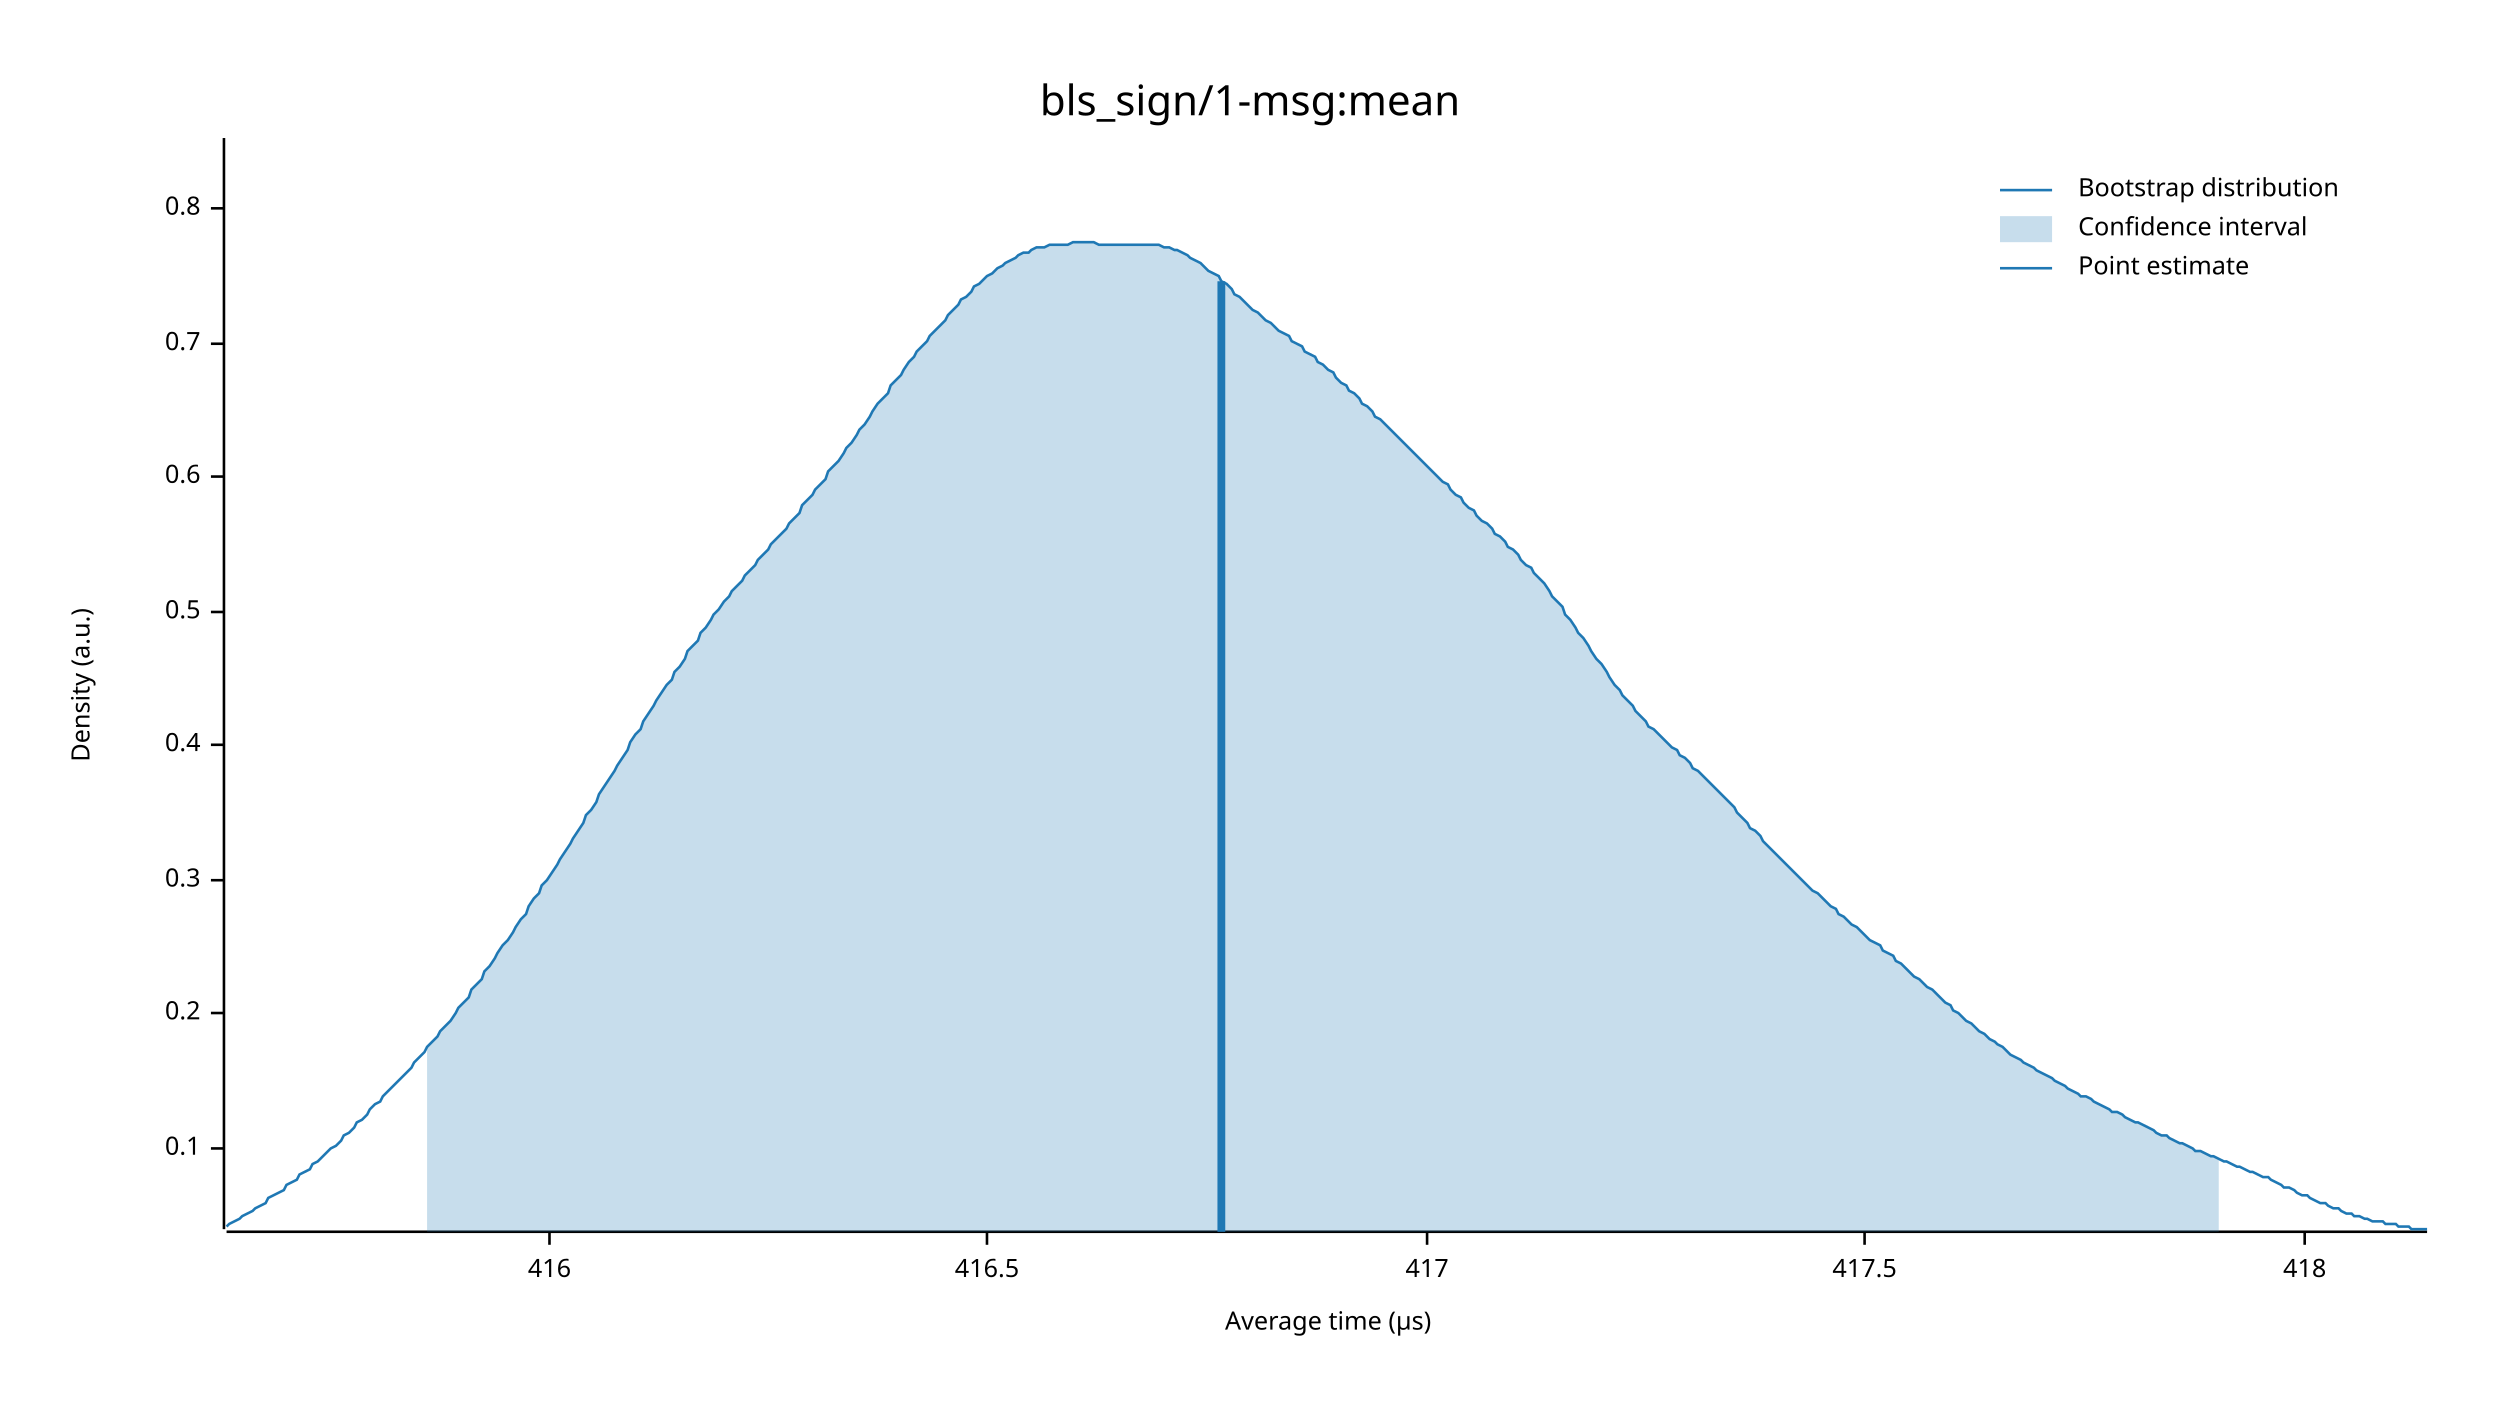
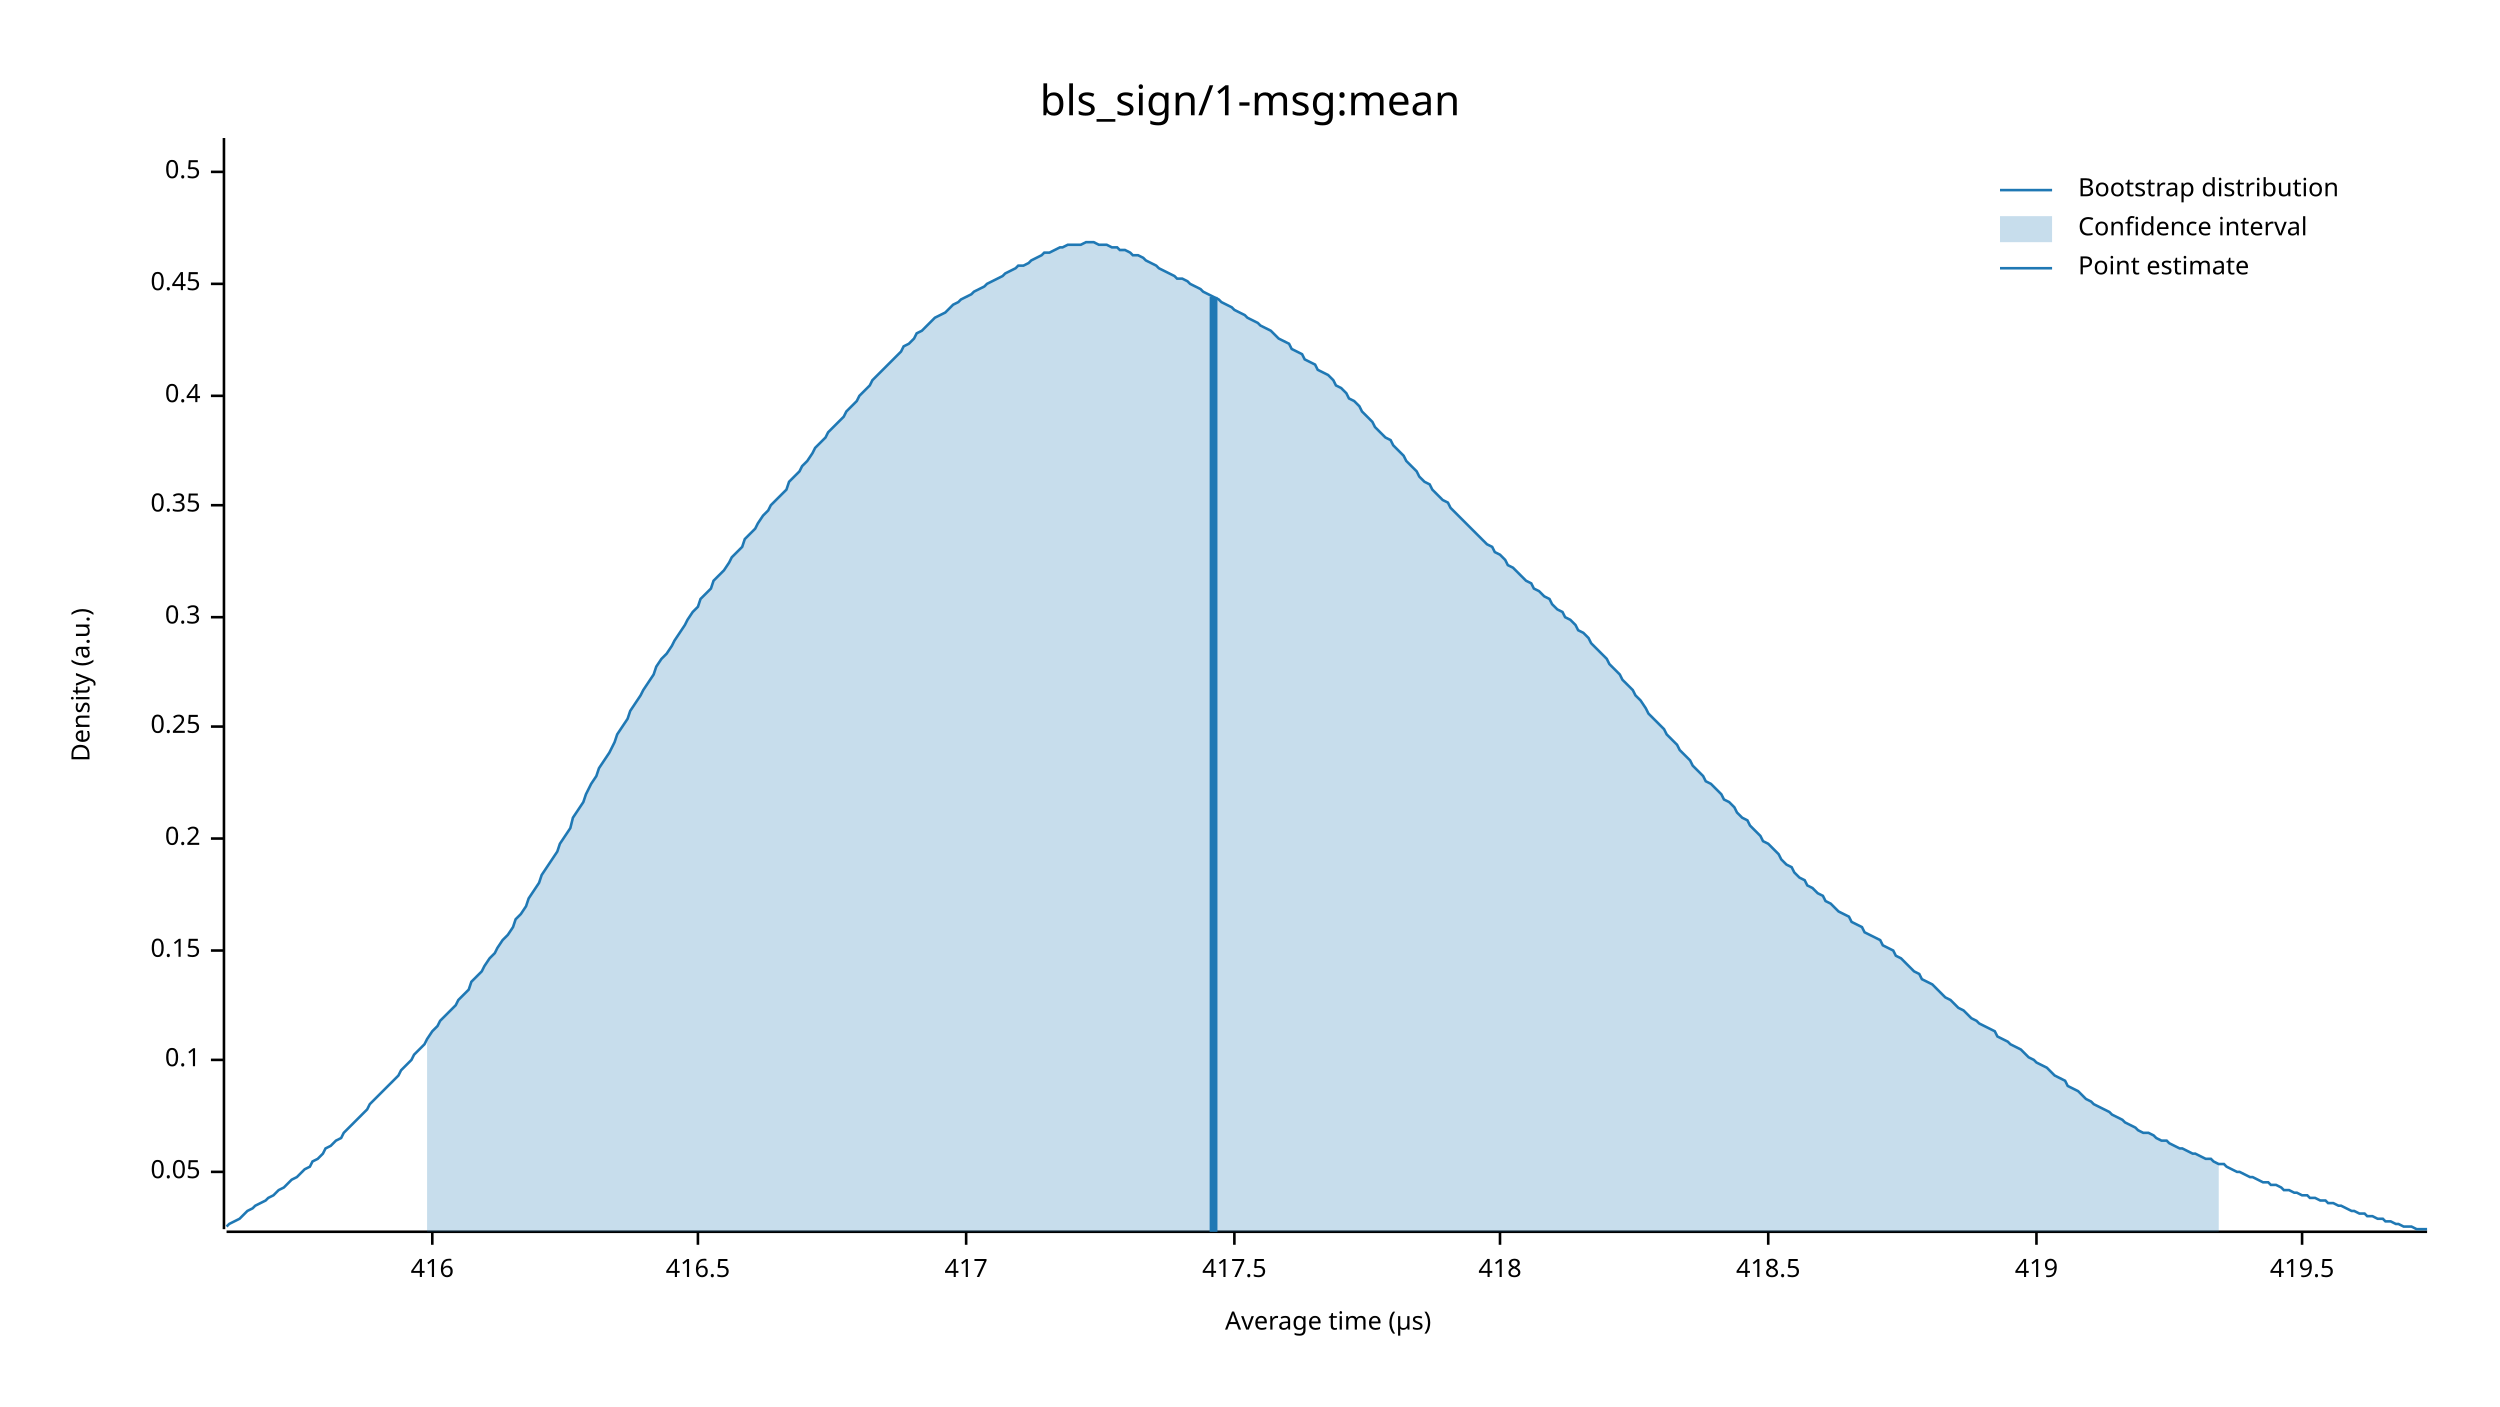
<svg xmlns="http://www.w3.org/2000/svg" width="960" height="540" viewBox="0 0 960 540">
  <text x="480" y="32" dy="0.76em" text-anchor="middle" font-family="sans-serif" font-size="16.129" opacity="1" fill="#000000">
bls_sign/1-msg:mean
</text>
  <text x="27" y="263" dy="0.76em" text-anchor="middle" font-family="sans-serif" font-size="9.677" opacity="1" fill="#000000" transform="rotate(270, 27, 263)">
Density (a.u.)
</text>
  <text x="510" y="513" dy="-0.5ex" text-anchor="middle" font-family="sans-serif" font-size="9.677" opacity="1" fill="#000000">
Average time (µs)
</text>
  <polyline fill="none" opacity="1" stroke="#000000" stroke-width="1" points="86,53 86,472 " />
-   <text x="77" y="441" dy="0.5ex" text-anchor="end" font-family="sans-serif" font-size="9.677" opacity="1" fill="#000000">
+   <text x="77" y="450" dy="0.5ex" text-anchor="end" font-family="sans-serif" font-size="9.677" opacity="1" fill="#000000">
+ 0.05
+ </text>
+   <polyline fill="none" opacity="1" stroke="#000000" stroke-width="1" points="81,450 86,450 " />
+   <text x="77" y="407" dy="0.5ex" text-anchor="end" font-family="sans-serif" font-size="9.677" opacity="1" fill="#000000">
0.1
</text>
-   <polyline fill="none" opacity="1" stroke="#000000" stroke-width="1" points="81,441 86,441 " />
-   <text x="77" y="389" dy="0.5ex" text-anchor="end" font-family="sans-serif" font-size="9.677" opacity="1" fill="#000000">
+   <polyline fill="none" opacity="1" stroke="#000000" stroke-width="1" points="81,407 86,407 " />
+   <text x="77" y="365" dy="0.5ex" text-anchor="end" font-family="sans-serif" font-size="9.677" opacity="1" fill="#000000">
+ 0.15
+ </text>
+   <polyline fill="none" opacity="1" stroke="#000000" stroke-width="1" points="81,365 86,365 " />
+   <text x="77" y="322" dy="0.5ex" text-anchor="end" font-family="sans-serif" font-size="9.677" opacity="1" fill="#000000">
0.2
</text>
-   <polyline fill="none" opacity="1" stroke="#000000" stroke-width="1" points="81,389 86,389 " />
-   <text x="77" y="338" dy="0.5ex" text-anchor="end" font-family="sans-serif" font-size="9.677" opacity="1" fill="#000000">
+   <polyline fill="none" opacity="1" stroke="#000000" stroke-width="1" points="81,322 86,322 " />
+   <text x="77" y="279" dy="0.5ex" text-anchor="end" font-family="sans-serif" font-size="9.677" opacity="1" fill="#000000">
+ 0.25
+ </text>
+   <polyline fill="none" opacity="1" stroke="#000000" stroke-width="1" points="81,279 86,279 " />
+   <text x="77" y="237" dy="0.5ex" text-anchor="end" font-family="sans-serif" font-size="9.677" opacity="1" fill="#000000">
0.3
</text>
-   <polyline fill="none" opacity="1" stroke="#000000" stroke-width="1" points="81,338 86,338 " />
-   <text x="77" y="286" dy="0.5ex" text-anchor="end" font-family="sans-serif" font-size="9.677" opacity="1" fill="#000000">
+   <polyline fill="none" opacity="1" stroke="#000000" stroke-width="1" points="81,237 86,237 " />
+   <text x="77" y="194" dy="0.5ex" text-anchor="end" font-family="sans-serif" font-size="9.677" opacity="1" fill="#000000">
+ 0.35
+ </text>
+   <polyline fill="none" opacity="1" stroke="#000000" stroke-width="1" points="81,194 86,194 " />
+   <text x="77" y="152" dy="0.5ex" text-anchor="end" font-family="sans-serif" font-size="9.677" opacity="1" fill="#000000">
0.4
</text>
-   <polyline fill="none" opacity="1" stroke="#000000" stroke-width="1" points="81,286 86,286 " />
-   <text x="77" y="235" dy="0.5ex" text-anchor="end" font-family="sans-serif" font-size="9.677" opacity="1" fill="#000000">
+   <polyline fill="none" opacity="1" stroke="#000000" stroke-width="1" points="81,152 86,152 " />
+   <text x="77" y="109" dy="0.5ex" text-anchor="end" font-family="sans-serif" font-size="9.677" opacity="1" fill="#000000">
+ 0.45
+ </text>
+   <polyline fill="none" opacity="1" stroke="#000000" stroke-width="1" points="81,109 86,109 " />
+   <text x="77" y="66" dy="0.5ex" text-anchor="end" font-family="sans-serif" font-size="9.677" opacity="1" fill="#000000">
0.5
</text>
-   <polyline fill="none" opacity="1" stroke="#000000" stroke-width="1" points="81,235 86,235 " />
-   <text x="77" y="183" dy="0.5ex" text-anchor="end" font-family="sans-serif" font-size="9.677" opacity="1" fill="#000000">
- 0.6
- </text>
-   <polyline fill="none" opacity="1" stroke="#000000" stroke-width="1" points="81,183 86,183 " />
-   <text x="77" y="132" dy="0.5ex" text-anchor="end" font-family="sans-serif" font-size="9.677" opacity="1" fill="#000000">
- 0.7
- </text>
-   <polyline fill="none" opacity="1" stroke="#000000" stroke-width="1" points="81,132 86,132 " />
-   <text x="77" y="80" dy="0.5ex" text-anchor="end" font-family="sans-serif" font-size="9.677" opacity="1" fill="#000000">
- 0.8
- </text>
-   <polyline fill="none" opacity="1" stroke="#000000" stroke-width="1" points="81,80 86,80 " />
+   <polyline fill="none" opacity="1" stroke="#000000" stroke-width="1" points="81,66 86,66 " />
  <polyline fill="none" opacity="1" stroke="#000000" stroke-width="1" points="87,473 932,473 " />
-   <text x="211" y="483" dy="0.76em" text-anchor="middle" font-family="sans-serif" font-size="9.677" opacity="1" fill="#000000">
+   <text x="166" y="483" dy="0.76em" text-anchor="middle" font-family="sans-serif" font-size="9.677" opacity="1" fill="#000000">
416
</text>
-   <polyline fill="none" opacity="1" stroke="#000000" stroke-width="1" points="211,473 211,478 " />
-   <text x="379" y="483" dy="0.76em" text-anchor="middle" font-family="sans-serif" font-size="9.677" opacity="1" fill="#000000">
+   <polyline fill="none" opacity="1" stroke="#000000" stroke-width="1" points="166,473 166,478 " />
+   <text x="268" y="483" dy="0.76em" text-anchor="middle" font-family="sans-serif" font-size="9.677" opacity="1" fill="#000000">
416.5
</text>
-   <polyline fill="none" opacity="1" stroke="#000000" stroke-width="1" points="379,473 379,478 " />
-   <text x="548" y="483" dy="0.76em" text-anchor="middle" font-family="sans-serif" font-size="9.677" opacity="1" fill="#000000">
+   <polyline fill="none" opacity="1" stroke="#000000" stroke-width="1" points="268,473 268,478 " />
+   <text x="371" y="483" dy="0.76em" text-anchor="middle" font-family="sans-serif" font-size="9.677" opacity="1" fill="#000000">
417
</text>
-   <polyline fill="none" opacity="1" stroke="#000000" stroke-width="1" points="548,473 548,478 " />
-   <text x="716" y="483" dy="0.76em" text-anchor="middle" font-family="sans-serif" font-size="9.677" opacity="1" fill="#000000">
+   <polyline fill="none" opacity="1" stroke="#000000" stroke-width="1" points="371,473 371,478 " />
+   <text x="474" y="483" dy="0.76em" text-anchor="middle" font-family="sans-serif" font-size="9.677" opacity="1" fill="#000000">
417.5
</text>
-   <polyline fill="none" opacity="1" stroke="#000000" stroke-width="1" points="716,473 716,478 " />
-   <text x="885" y="483" dy="0.76em" text-anchor="middle" font-family="sans-serif" font-size="9.677" opacity="1" fill="#000000">
+   <polyline fill="none" opacity="1" stroke="#000000" stroke-width="1" points="474,473 474,478 " />
+   <text x="576" y="483" dy="0.76em" text-anchor="middle" font-family="sans-serif" font-size="9.677" opacity="1" fill="#000000">
418
</text>
-   <polyline fill="none" opacity="1" stroke="#000000" stroke-width="1" points="885,473 885,478 " />
-   <polyline fill="none" opacity="1" stroke="#1F78B4" stroke-width="1" points="87,471 88,470 90,469 92,468 93,467 95,466 97,465 98,464 100,463 102,462 103,460 105,459 107,458 109,457 110,455 112,454 114,453 115,451 117,450 119,449 120,447 122,446 124,444 125,443 127,441 129,440 131,438 132,436 134,435 136,433 137,431 139,430 141,428 142,426 144,424 146,423 147,421 149,419 151,417 153,415 154,414 156,412 158,410 159,408 161,406 163,404 164,402 166,400 168,398 169,396 171,394 173,392 175,389 176,387 178,385 180,383 181,380 183,378 185,376 186,373 188,371 190,368 191,366 193,363 195,361 197,358 198,356 200,353 202,351 203,348 205,345 207,343 208,340 210,338 212,335 214,332 215,330 217,327 219,324 220,322 222,319 224,316 225,313 227,311 229,308 230,305 232,302 234,299 236,296 237,294 239,291 241,288 242,285 244,282 246,280 247,277 249,274 251,271 252,269 254,266 256,263 258,261 259,258 261,256 263,253 264,250 266,248 268,246 269,243 271,241 273,238 274,236 276,234 278,231 280,229 281,227 283,225 285,223 286,221 288,219 290,217 291,215 293,213 295,211 296,209 298,207 300,205 302,203 303,201 305,199 307,197 308,194 310,192 312,190 313,188 315,186 317,184 318,181 320,179 322,177 324,174 325,172 327,170 329,167 330,165 332,163 334,160 335,158 337,155 339,153 341,151 342,148 344,146 346,144 347,142 349,139 351,137 352,135 354,133 356,131 357,129 359,127 361,125 363,123 364,121 366,119 368,117 369,115 371,114 373,112 374,110 376,109 378,107 379,106 381,105 383,103 385,102 386,101 388,100 390,99 391,98 393,97 395,97 396,96 398,95 400,95 401,95 403,94 405,94 407,94 408,94 410,94 412,93 413,93 415,93 417,93 418,93 420,93 422,94 423,94 425,94 427,94 429,94 430,94 432,94 434,94 435,94 437,94 439,94 440,94 442,94 444,94 445,94 447,95 449,95 451,96 452,96 454,97 456,98 457,99 459,100 461,101 462,102 464,104 466,105 468,106 469,108 471,109 473,111 474,113 476,114 478,116 479,117 481,119 483,120 484,121 486,123 488,124 490,126 491,127 493,128 495,129 496,131 498,132 500,133 501,135 503,136 505,137 506,139 508,140 510,142 512,143 513,145 515,147 517,148 518,150 520,151 522,153 523,155 525,156 527,158 528,160 530,161 532,163 534,165 535,166 537,168 539,170 540,171 542,173 544,175 545,176 547,178 549,180 550,181 552,183 554,185 556,186 557,188 559,190 561,191 562,193 564,195 566,196 567,198 569,200 571,201 573,203 574,205 576,206 578,208 579,210 581,211 583,213 584,215 586,217 588,218 589,220 591,222 593,224 595,227 596,229 598,231 600,233 601,236 603,238 605,241 606,243 608,245 610,248 611,250 613,253 615,255 617,258 618,260 620,263 622,265 623,267 625,269 627,271 628,273 630,275 632,277 633,279 635,280 637,282 639,284 640,285 642,287 644,288 645,290 647,291 649,293 650,295 652,296 654,298 655,299 657,301 659,303 661,305 662,306 664,308 666,310 667,312 669,314 671,316 672,318 674,319 676,321 677,323 679,325 681,327 683,329 684,330 686,332 688,334 689,335 691,337 693,339 694,340 696,342 698,343 700,345 701,346 703,348 705,349 706,351 708,352 710,354 711,355 713,356 715,358 716,359 718,361 720,362 722,363 723,365 725,366 727,367 728,369 730,370 732,372 733,373 735,375 737,376 738,377 740,379 742,380 744,382 745,383 747,385 749,386 750,388 752,389 754,391 755,392 757,393 759,395 760,396 762,397 764,399 766,400 767,401 769,402 771,404 772,405 774,406 776,407 777,408 779,409 781,410 782,411 784,412 786,413 788,414 789,415 791,416 793,417 794,418 796,419 798,420 799,421 801,421 803,422 804,423 806,424 808,425 810,426 811,427 813,427 815,428 816,429 818,430 820,431 821,431 823,432 825,433 827,434 828,435 830,436 832,436 833,437 835,438 837,439 838,439 840,440 842,441 843,442 845,442 847,443 849,444 850,444 852,445 854,446 855,446 857,447 859,448 860,448 862,449 864,450 865,450 867,451 869,452 871,452 872,453 874,454 876,455 877,456 879,456 881,457 882,458 884,459 886,459 887,460 889,461 891,462 893,462 894,463 896,464 898,464 899,465 901,466 903,466 904,467 906,467 908,468 909,468 911,469 913,469 915,469 916,470 918,470 920,470 921,471 923,471 925,471 926,472 928,472 930,472 932,472 " />
-   <polygon opacity="0.25" fill="#1F78B4" points="164,402 166,400 168,398 169,396 171,394 173,392 175,389 176,387 178,385 180,383 181,380 183,378 185,376 186,373 188,371 190,368 191,366 193,363 195,361 197,358 198,356 200,353 202,351 203,348 205,345 207,343 208,340 210,338 212,335 214,332 215,330 217,327 219,324 220,322 222,319 224,316 225,313 227,311 229,308 230,305 232,302 234,299 236,296 237,294 239,291 241,288 242,285 244,282 246,280 247,277 249,274 251,271 252,269 254,266 256,263 258,261 259,258 261,256 263,253 264,250 266,248 268,246 269,243 271,241 273,238 274,236 276,234 278,231 280,229 281,227 283,225 285,223 286,221 288,219 290,217 291,215 293,213 295,211 296,209 298,207 300,205 302,203 303,201 305,199 307,197 308,194 310,192 312,190 313,188 315,186 317,184 318,181 320,179 322,177 324,174 325,172 327,170 329,167 330,165 332,163 334,160 335,158 337,155 339,153 341,151 342,148 344,146 346,144 347,142 349,139 351,137 352,135 354,133 356,131 357,129 359,127 361,125 363,123 364,121 366,119 368,117 369,115 371,114 373,112 374,110 376,109 378,107 379,106 381,105 383,103 385,102 386,101 388,100 390,99 391,98 393,97 395,97 396,96 398,95 400,95 401,95 403,94 405,94 407,94 408,94 410,94 412,93 413,93 415,93 417,93 418,93 420,93 422,94 423,94 425,94 427,94 429,94 430,94 432,94 434,94 435,94 437,94 439,94 440,94 442,94 444,94 445,94 447,95 449,95 451,96 452,96 454,97 456,98 457,99 459,100 461,101 462,102 464,104 466,105 468,106 469,108 471,109 473,111 474,113 476,114 478,116 479,117 481,119 483,120 484,121 486,123 488,124 490,126 491,127 493,128 495,129 496,131 498,132 500,133 501,135 503,136 505,137 506,139 508,140 510,142 512,143 513,145 515,147 517,148 518,150 520,151 522,153 523,155 525,156 527,158 528,160 530,161 532,163 534,165 535,166 537,168 539,170 540,171 542,173 544,175 545,176 547,178 549,180 550,181 552,183 554,185 556,186 557,188 559,190 561,191 562,193 564,195 566,196 567,198 569,200 571,201 573,203 574,205 576,206 578,208 579,210 581,211 583,213 584,215 586,217 588,218 589,220 591,222 593,224 595,227 596,229 598,231 600,233 601,236 603,238 605,241 606,243 608,245 610,248 611,250 613,253 615,255 617,258 618,260 620,263 622,265 623,267 625,269 627,271 628,273 630,275 632,277 633,279 635,280 637,282 639,284 640,285 642,287 644,288 645,290 647,291 649,293 650,295 652,296 654,298 655,299 657,301 659,303 661,305 662,306 664,308 666,310 667,312 669,314 671,316 672,318 674,319 676,321 677,323 679,325 681,327 683,329 684,330 686,332 688,334 689,335 691,337 693,339 694,340 696,342 698,343 700,345 701,346 703,348 705,349 706,351 708,352 710,354 711,355 713,356 715,358 716,359 718,361 720,362 722,363 723,365 725,366 727,367 728,369 730,370 732,372 733,373 735,375 737,376 738,377 740,379 742,380 744,382 745,383 747,385 749,386 750,388 752,389 754,391 755,392 757,393 759,395 760,396 762,397 764,399 766,400 767,401 769,402 771,404 772,405 774,406 776,407 777,408 779,409 781,410 782,411 784,412 786,413 788,414 789,415 791,416 793,417 794,418 796,419 798,420 799,421 801,421 803,422 804,423 806,424 808,425 810,426 811,427 813,427 815,428 816,429 818,430 820,431 821,431 823,432 825,433 827,434 828,435 830,436 832,436 833,437 835,438 837,439 838,439 840,440 842,441 843,442 845,442 847,443 849,444 850,444 852,445 852,473 164,473 " />
-   <polyline fill="none" opacity="1" stroke="#1F78B4" stroke-width="3" points="469,473 469,108 " />
+   <polyline fill="none" opacity="1" stroke="#000000" stroke-width="1" points="576,473 576,478 " />
+   <text x="679" y="483" dy="0.76em" text-anchor="middle" font-family="sans-serif" font-size="9.677" opacity="1" fill="#000000">
+ 418.5
+ </text>
+   <polyline fill="none" opacity="1" stroke="#000000" stroke-width="1" points="679,473 679,478 " />
+   <text x="782" y="483" dy="0.76em" text-anchor="middle" font-family="sans-serif" font-size="9.677" opacity="1" fill="#000000">
+ 419
+ </text>
+   <polyline fill="none" opacity="1" stroke="#000000" stroke-width="1" points="782,473 782,478 " />
+   <text x="884" y="483" dy="0.76em" text-anchor="middle" font-family="sans-serif" font-size="9.677" opacity="1" fill="#000000">
+ 419.5
+ </text>
+   <polyline fill="none" opacity="1" stroke="#000000" stroke-width="1" points="884,473 884,478 " />
+   <polyline fill="none" opacity="1" stroke="#1F78B4" stroke-width="1" points="87,471 88,470 90,469 92,468 93,467 95,465 97,464 98,463 100,462 102,461 103,460 105,459 107,457 109,456 110,455 112,453 114,452 115,451 117,449 119,448 120,446 122,445 124,443 125,441 127,440 129,438 131,437 132,435 134,433 136,431 137,430 139,428 141,426 142,424 144,422 146,420 147,419 149,417 151,415 153,413 154,411 156,409 158,407 159,405 161,403 163,401 164,399 166,396 168,394 169,392 171,390 173,388 175,386 176,384 178,382 180,380 181,377 183,375 185,373 186,371 188,368 190,366 191,364 193,361 195,359 197,356 198,353 200,351 202,348 203,345 205,342 207,339 208,336 210,333 212,330 214,327 215,324 217,321 219,318 220,314 222,311 224,308 225,305 227,301 229,298 230,295 232,292 234,289 236,285 237,282 239,279 241,276 242,273 244,270 246,267 247,265 249,262 251,259 252,256 254,253 256,251 258,248 259,246 261,243 263,240 264,238 266,235 268,233 269,230 271,228 273,226 274,223 276,221 278,219 280,216 281,214 283,212 285,210 286,207 288,205 290,203 291,201 293,198 295,196 296,194 298,192 300,190 302,188 303,185 305,183 307,181 308,179 310,177 312,174 313,172 315,170 317,168 318,166 320,164 322,162 324,160 325,158 327,156 329,154 330,152 332,150 334,148 335,146 337,144 339,142 341,140 342,139 344,137 346,135 347,133 349,132 351,130 352,128 354,127 356,125 357,124 359,122 361,121 363,120 364,119 366,117 368,116 369,115 371,114 373,113 374,112 376,111 378,110 379,109 381,108 383,107 385,106 386,105 388,104 390,103 391,102 393,102 395,101 396,100 398,99 400,98 401,97 403,97 405,96 407,95 408,95 410,94 412,94 413,94 415,94 417,93 418,93 420,93 422,94 423,94 425,94 427,95 429,95 430,96 432,96 434,97 435,98 437,98 439,99 440,100 442,101 444,102 445,103 447,104 449,105 451,106 452,107 454,107 456,108 457,109 459,110 461,111 462,112 464,113 466,114 468,115 469,116 471,117 473,118 474,119 476,120 478,121 479,122 481,123 483,124 484,125 486,126 488,127 490,129 491,130 493,131 495,132 496,134 498,135 500,136 501,138 503,139 505,140 506,142 508,143 510,144 512,146 513,148 515,149 517,151 518,153 520,154 522,156 523,158 525,160 527,162 528,164 530,166 532,168 534,169 535,171 537,173 539,175 540,177 542,179 544,181 545,183 547,185 549,186 550,188 552,190 554,192 556,193 557,195 559,197 561,199 562,200 564,202 566,204 567,205 569,207 571,209 573,210 574,212 576,213 578,215 579,217 581,218 583,220 584,221 586,223 588,224 589,226 591,227 593,229 595,230 596,232 598,234 600,235 601,237 603,238 605,240 606,242 608,243 610,245 611,247 613,249 615,251 617,253 618,255 620,257 622,259 623,261 625,263 627,265 628,267 630,269 632,272 633,274 635,276 637,278 639,280 640,282 642,284 644,286 645,288 647,290 649,292 650,294 652,296 654,298 655,300 657,301 659,303 661,305 662,307 664,308 666,310 667,312 669,314 671,315 672,317 674,319 676,321 677,323 679,324 681,326 683,328 684,330 686,332 688,333 689,335 691,337 693,338 694,340 696,341 698,343 700,344 701,346 703,347 705,349 706,350 708,351 710,352 711,354 713,355 715,356 716,358 718,359 720,360 722,361 723,363 725,364 727,365 728,367 730,368 732,370 733,371 735,373 737,374 738,376 740,377 742,378 744,380 745,381 747,383 749,384 750,385 752,387 754,388 755,389 757,391 759,392 760,393 762,394 764,395 766,396 767,398 769,399 771,400 772,401 774,402 776,403 777,404 779,406 781,407 782,408 784,409 786,410 788,412 789,413 791,414 793,415 794,417 796,418 798,419 799,420 801,422 803,423 804,424 806,425 808,426 810,427 811,428 813,429 815,430 816,431 818,432 820,433 821,434 823,435 825,435 827,436 828,437 830,438 832,438 833,439 835,440 837,441 838,441 840,442 842,443 843,443 845,444 847,445 849,445 850,446 852,447 854,447 855,448 857,449 859,450 860,450 862,451 864,452 865,452 867,453 869,454 871,454 872,455 874,455 876,456 877,457 879,457 881,458 882,458 884,459 886,459 887,460 889,460 891,461 893,461 894,462 896,462 898,463 899,463 901,464 903,465 904,465 906,466 908,466 909,467 911,467 913,468 915,468 916,469 918,469 920,470 921,470 923,471 925,471 926,471 928,472 930,472 932,472 " />
+   <polygon opacity="0.25" fill="#1F78B4" points="164,399 166,396 168,394 169,392 171,390 173,388 175,386 176,384 178,382 180,380 181,377 183,375 185,373 186,371 188,368 190,366 191,364 193,361 195,359 197,356 198,353 200,351 202,348 203,345 205,342 207,339 208,336 210,333 212,330 214,327 215,324 217,321 219,318 220,314 222,311 224,308 225,305 227,301 229,298 230,295 232,292 234,289 236,285 237,282 239,279 241,276 242,273 244,270 246,267 247,265 249,262 251,259 252,256 254,253 256,251 258,248 259,246 261,243 263,240 264,238 266,235 268,233 269,230 271,228 273,226 274,223 276,221 278,219 280,216 281,214 283,212 285,210 286,207 288,205 290,203 291,201 293,198 295,196 296,194 298,192 300,190 302,188 303,185 305,183 307,181 308,179 310,177 312,174 313,172 315,170 317,168 318,166 320,164 322,162 324,160 325,158 327,156 329,154 330,152 332,150 334,148 335,146 337,144 339,142 341,140 342,139 344,137 346,135 347,133 349,132 351,130 352,128 354,127 356,125 357,124 359,122 361,121 363,120 364,119 366,117 368,116 369,115 371,114 373,113 374,112 376,111 378,110 379,109 381,108 383,107 385,106 386,105 388,104 390,103 391,102 393,102 395,101 396,100 398,99 400,98 401,97 403,97 405,96 407,95 408,95 410,94 412,94 413,94 415,94 417,93 418,93 420,93 422,94 423,94 425,94 427,95 429,95 430,96 432,96 434,97 435,98 437,98 439,99 440,100 442,101 444,102 445,103 447,104 449,105 451,106 452,107 454,107 456,108 457,109 459,110 461,111 462,112 464,113 466,114 468,115 469,116 471,117 473,118 474,119 476,120 478,121 479,122 481,123 483,124 484,125 486,126 488,127 490,129 491,130 493,131 495,132 496,134 498,135 500,136 501,138 503,139 505,140 506,142 508,143 510,144 512,146 513,148 515,149 517,151 518,153 520,154 522,156 523,158 525,160 527,162 528,164 530,166 532,168 534,169 535,171 537,173 539,175 540,177 542,179 544,181 545,183 547,185 549,186 550,188 552,190 554,192 556,193 557,195 559,197 561,199 562,200 564,202 566,204 567,205 569,207 571,209 573,210 574,212 576,213 578,215 579,217 581,218 583,220 584,221 586,223 588,224 589,226 591,227 593,229 595,230 596,232 598,234 600,235 601,237 603,238 605,240 606,242 608,243 610,245 611,247 613,249 615,251 617,253 618,255 620,257 622,259 623,261 625,263 627,265 628,267 630,269 632,272 633,274 635,276 637,278 639,280 640,282 642,284 644,286 645,288 647,290 649,292 650,294 652,296 654,298 655,300 657,301 659,303 661,305 662,307 664,308 666,310 667,312 669,314 671,315 672,317 674,319 676,321 677,323 679,324 681,326 683,328 684,330 686,332 688,333 689,335 691,337 693,338 694,340 696,341 698,343 700,344 701,346 703,347 705,349 706,350 708,351 710,352 711,354 713,355 715,356 716,358 718,359 720,360 722,361 723,363 725,364 727,365 728,367 730,368 732,370 733,371 735,373 737,374 738,376 740,377 742,378 744,380 745,381 747,383 749,384 750,385 752,387 754,388 755,389 757,391 759,392 760,393 762,394 764,395 766,396 767,398 769,399 771,400 772,401 774,402 776,403 777,404 779,406 781,407 782,408 784,409 786,410 788,412 789,413 791,414 793,415 794,417 796,418 798,419 799,420 801,422 803,423 804,424 806,425 808,426 810,427 811,428 813,429 815,430 816,431 818,432 820,433 821,434 823,435 825,435 827,436 828,437 830,438 832,438 833,439 835,440 837,441 838,441 840,442 842,443 843,443 845,444 847,445 849,445 850,446 852,447 852,473 164,473 " />
+   <polyline fill="none" opacity="1" stroke="#1F78B4" stroke-width="3" points="466,473 466,114 " />
  <text x="798" y="68" dy="0.76em" text-anchor="start" font-family="sans-serif" font-size="9.677" opacity="1" fill="#000000">
Bootstrap distribution
</text>
  <text x="798" y="83" dy="0.76em" text-anchor="start" font-family="sans-serif" font-size="9.677" opacity="1" fill="#000000">
Confidence interval
</text>
  <text x="798" y="98" dy="0.76em" text-anchor="start" font-family="sans-serif" font-size="9.677" opacity="1" fill="#000000">
Point estimate
</text>
  <polyline fill="none" opacity="1" stroke="#1F78B4" stroke-width="1" points="768,73 788,73 " />
  <rect x="768" y="83" width="20" height="10" opacity="0.25" fill="#1F78B4" stroke="none" />
  <polyline fill="none" opacity="1" stroke="#1F78B4" stroke-width="1" points="768,103 788,103 " />
</svg>
